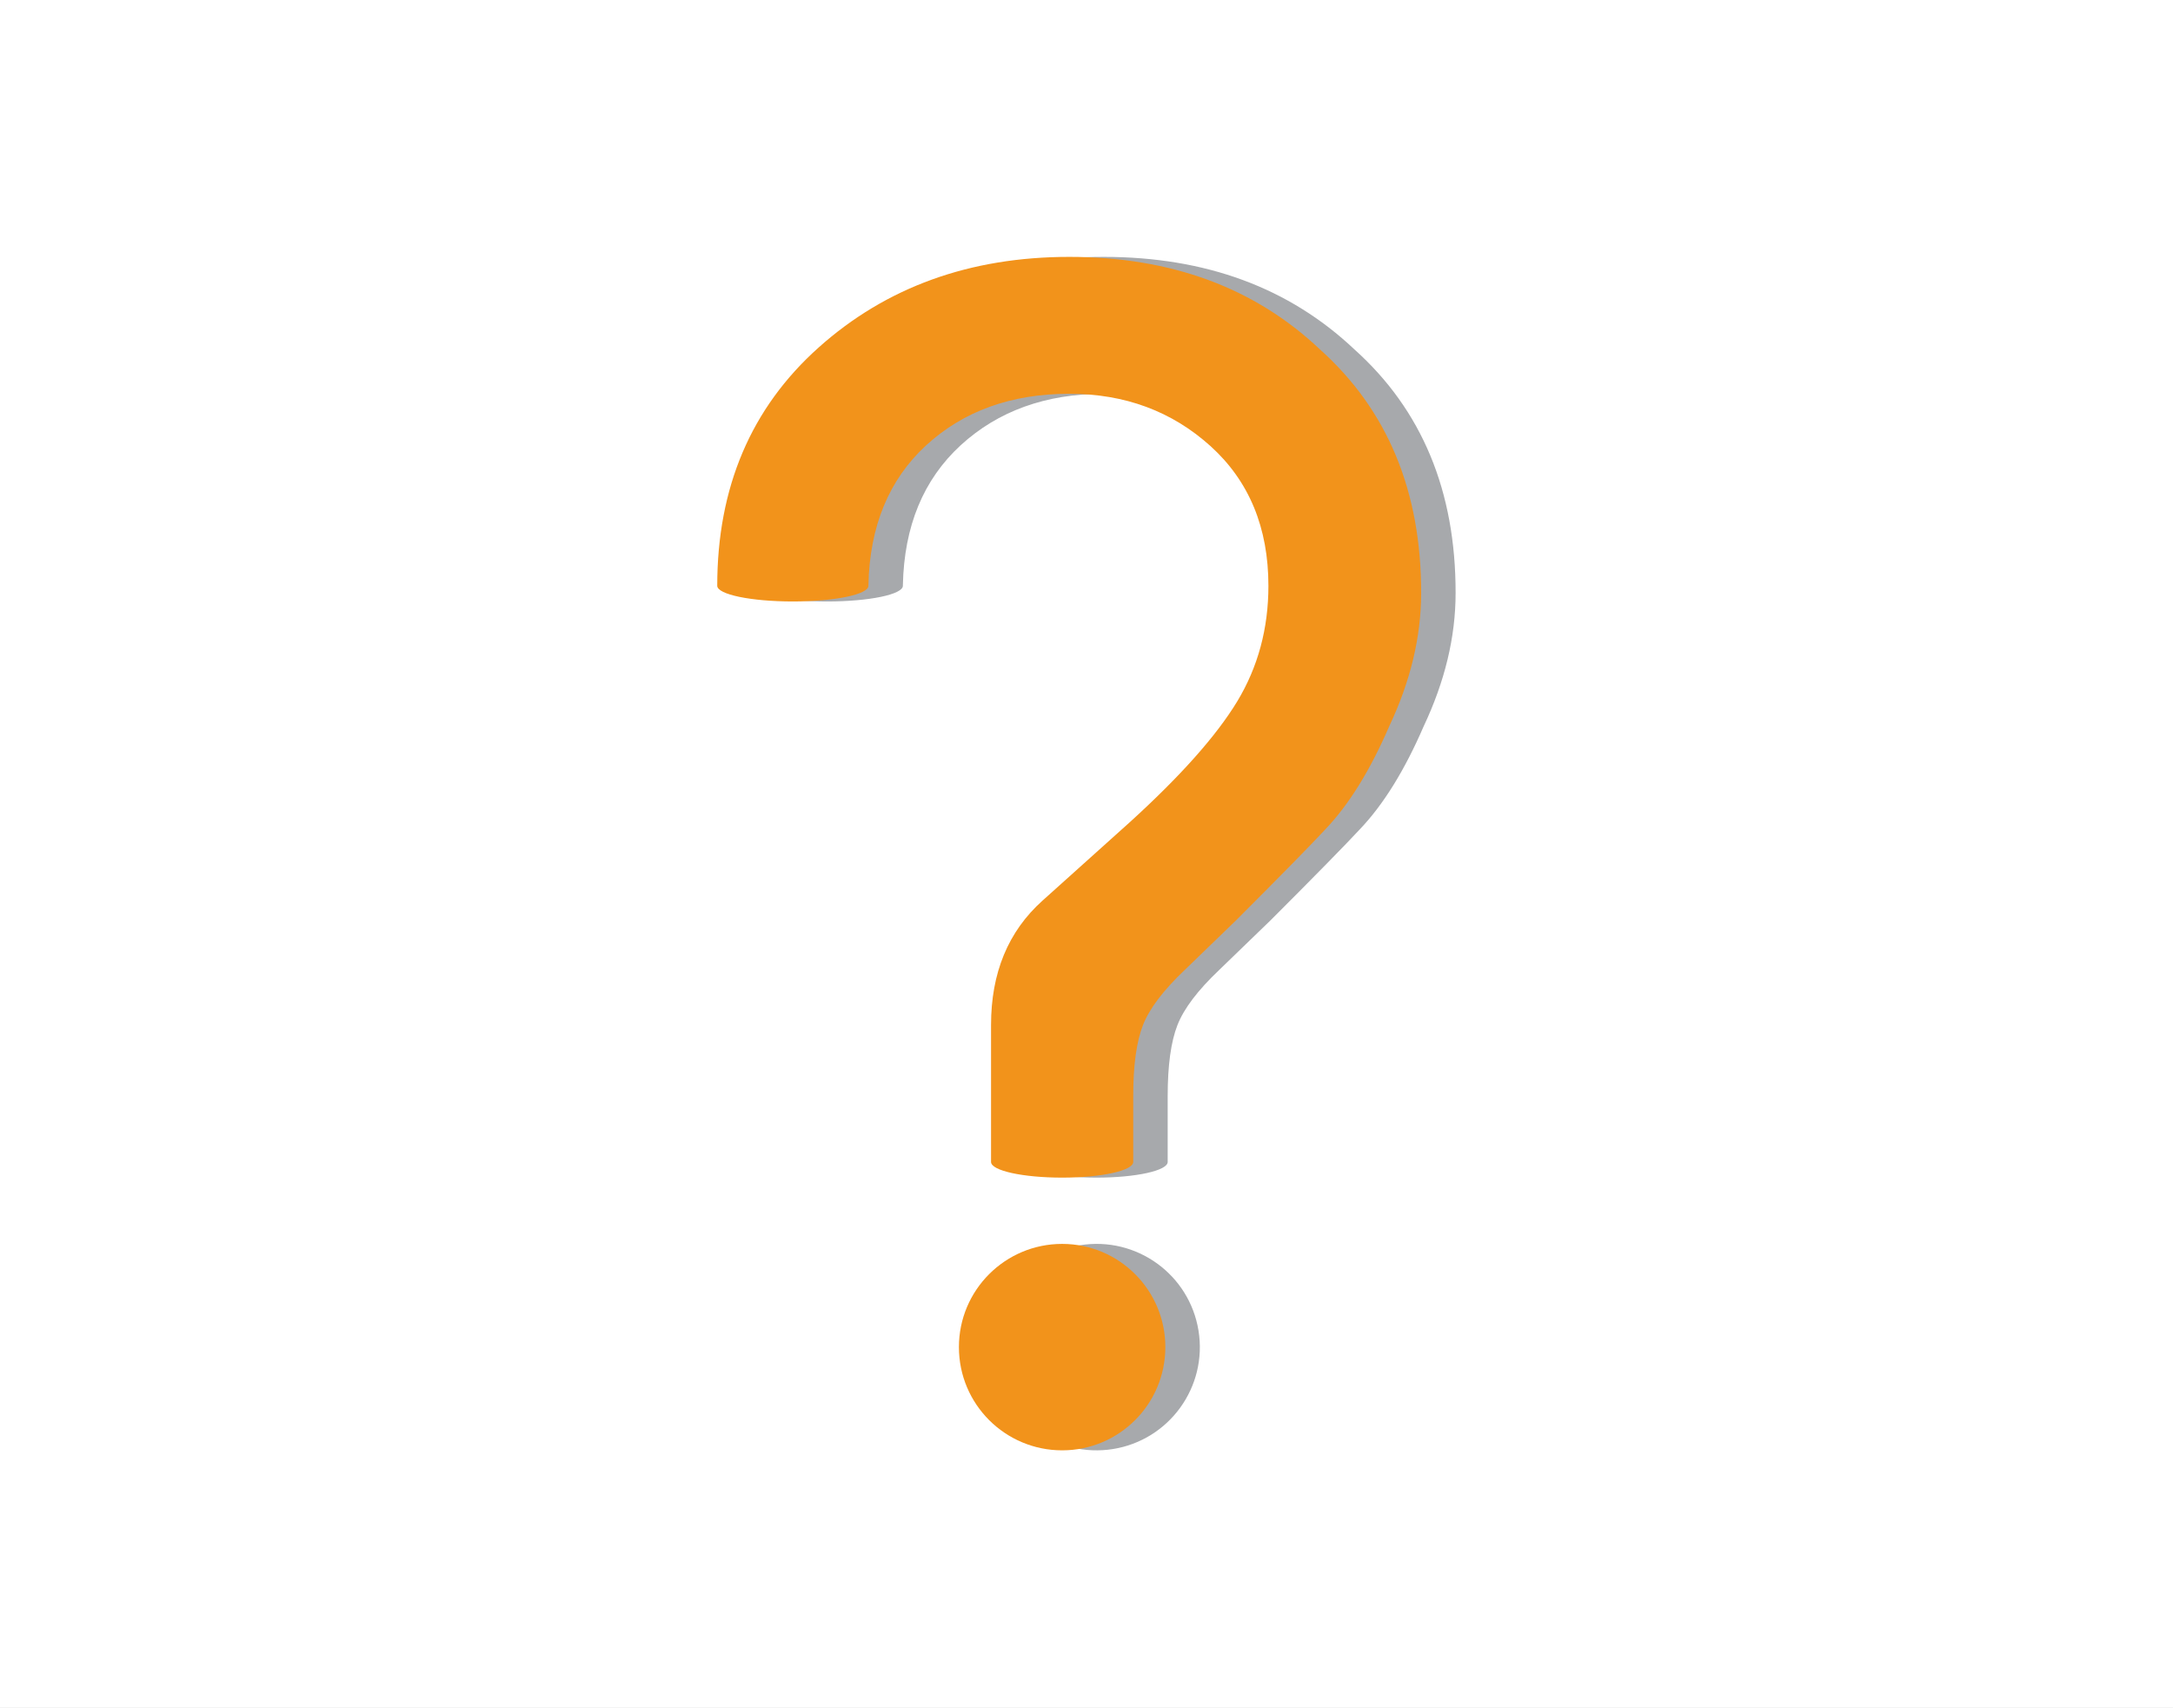
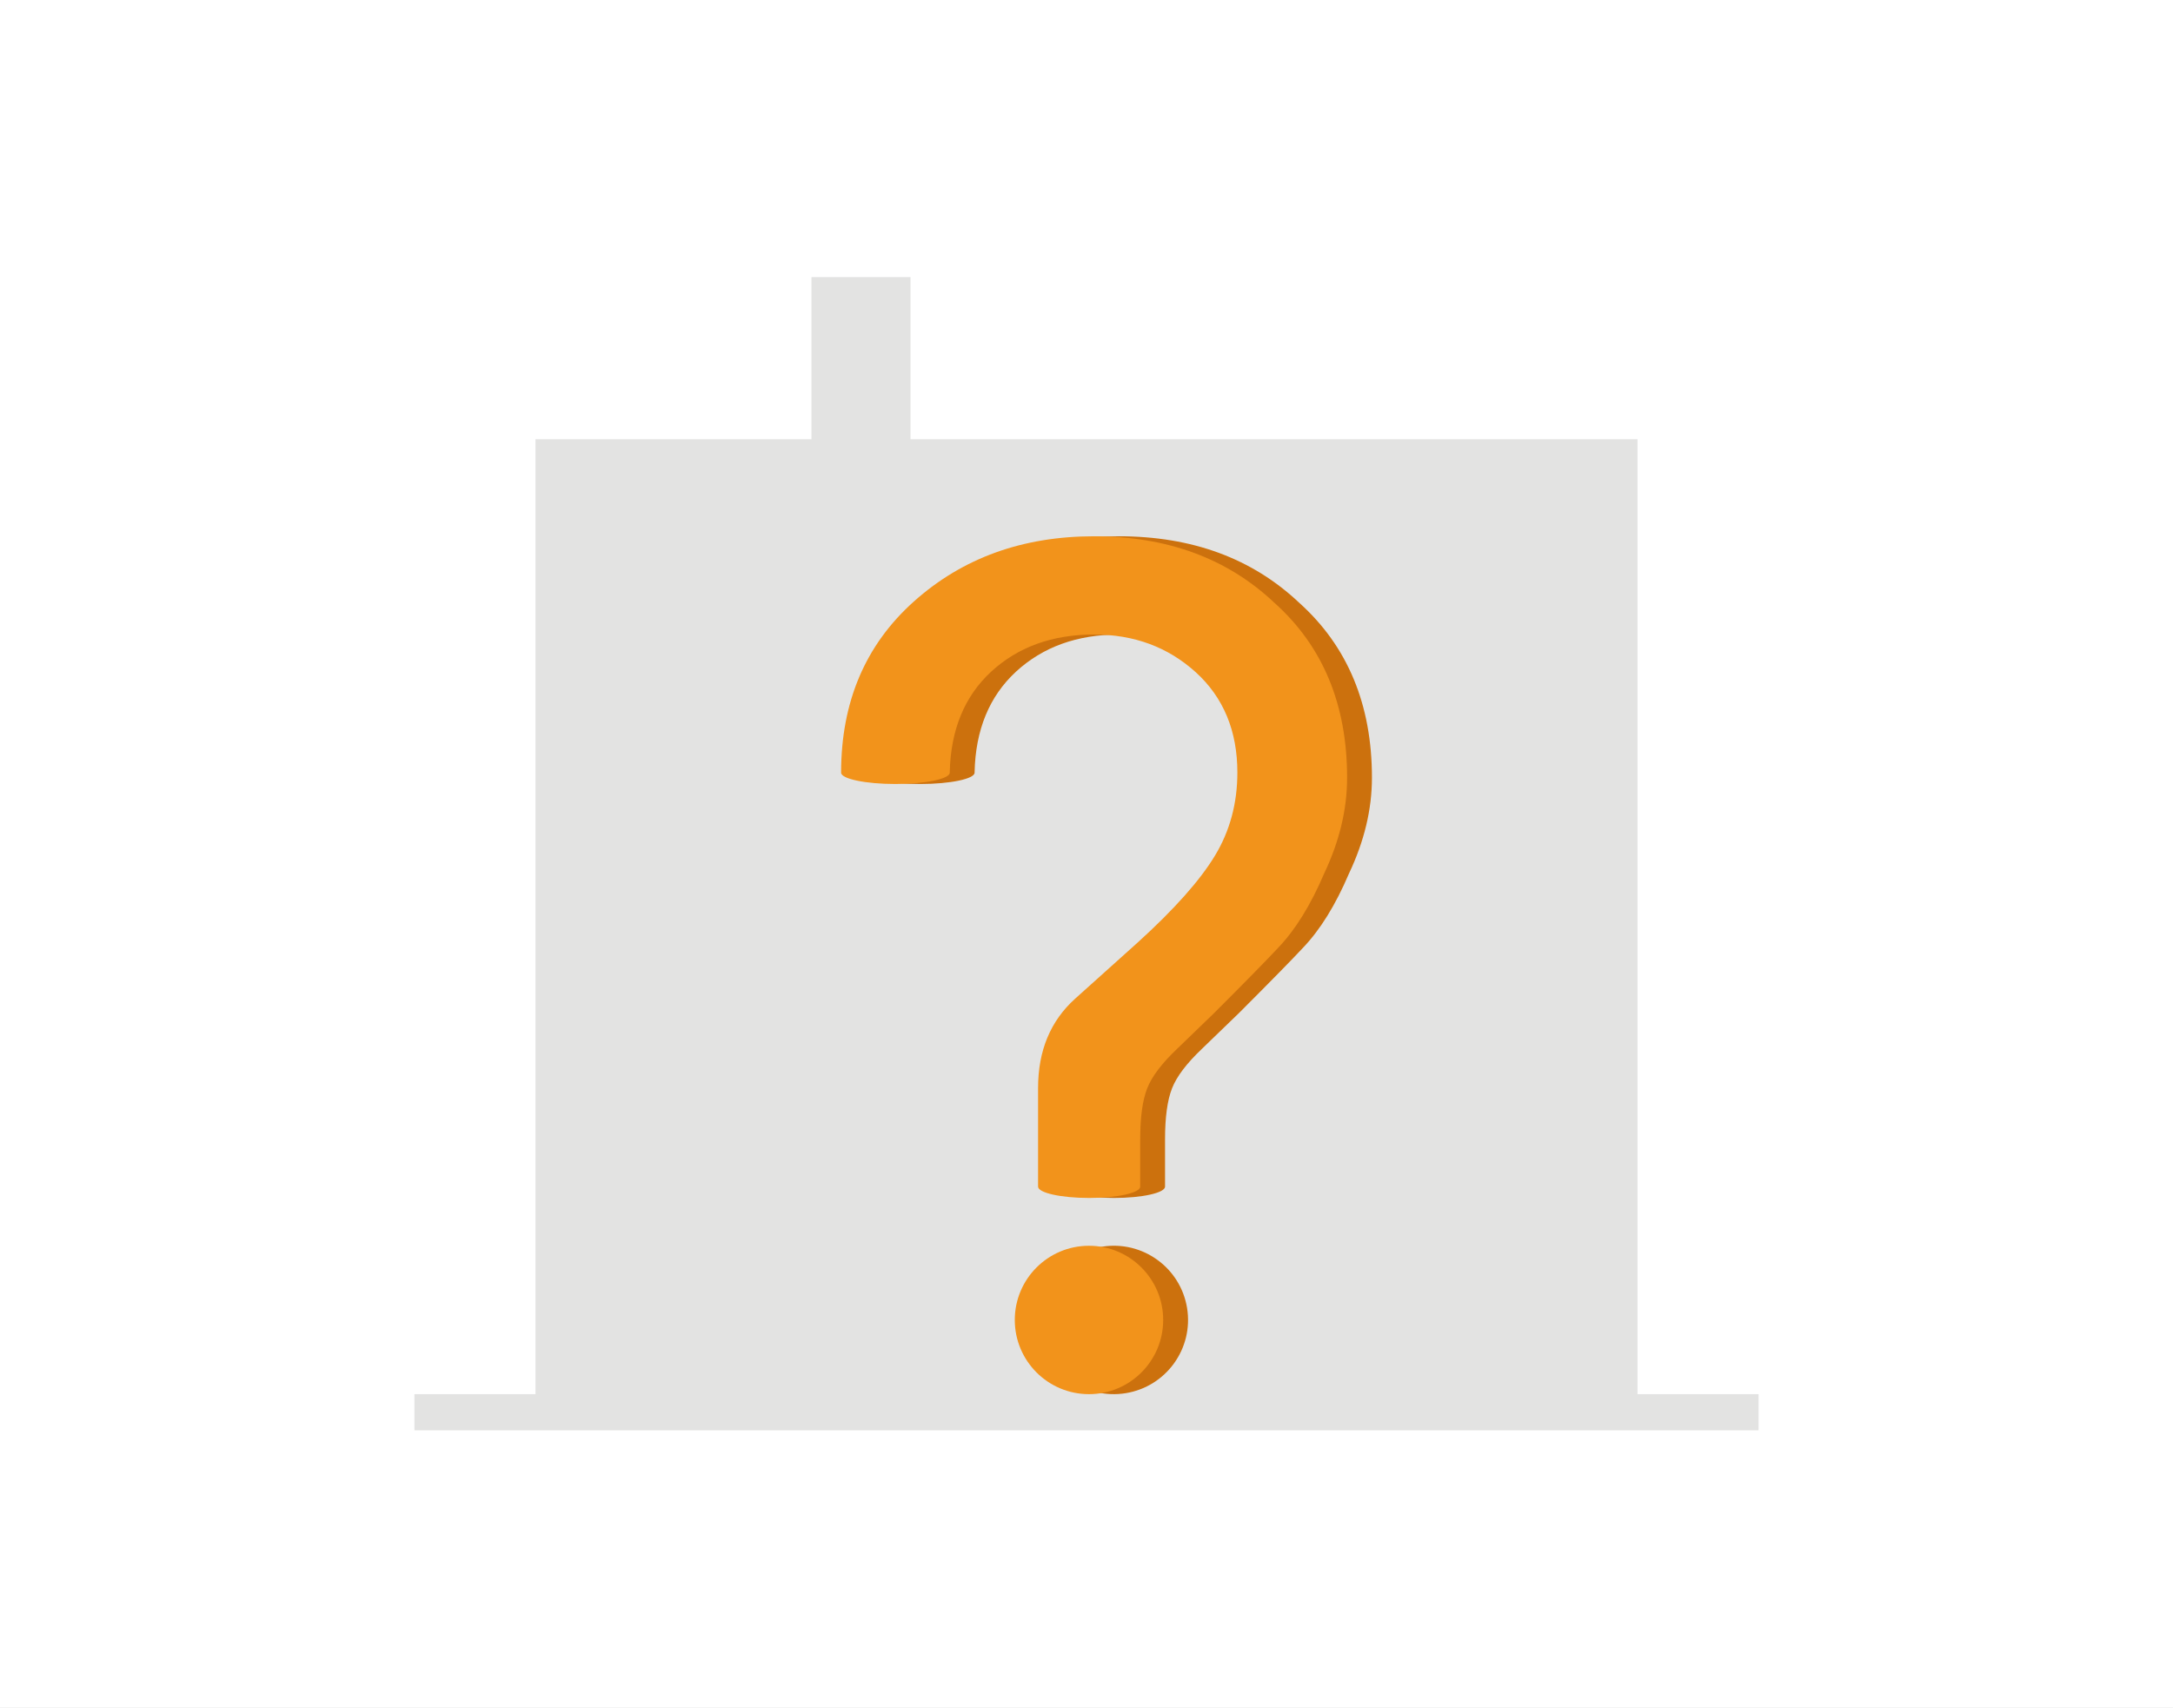
<svg xmlns="http://www.w3.org/2000/svg" version="1.1" id="Ebene_1" x="0px" y="0px" viewBox="0 0 1400 1100" style="enable-background:new 0 0 1400 1100;" xml:space="preserve">
  <style type="text/css">
	.st0{fill:#FFFFFF;}
- 	.st1{fill:#A7A9AC;}
- 	.st2{fill:#F2931B;}
+ 	.st1{fill:#E3E3E2;}
+ 	.st2{fill:#CC710D;}
+ 	.st3{fill:#F2931B;}
</style>
-   <rect class="st0" width="1400" height="1100" />
+   <rect y="0" class="st0" width="1400" height="1100" />
  <g>
+     <polygon class="st1" points="1055,898.2 1055,563.1 1055,563.1 1055,283 586.6,283 586.6,178.5 522.8,178.5 522.8,283 345,283    345,563.1 345,898.2 267,898.2 267,921.5 1133,921.5 1133,898.2  " />
    <g>
-       <path class="st1" d="M872.6,225.1c-42-39.7-95.8-59.6-161.5-59.6c-64.1,0-118,19.5-161.5,58.4s-65.3,90.1-65.3,153.5    c0,5.6,21.8,10.1,48.7,10.1c26.9,0,48.7-4.5,48.7-10.1c0-0.1,0-0.2,0-0.4c0.8-38,13.2-68,37.2-90.1c24.1-22.1,54.8-33.2,92.2-33.2    c35.9,0,66.2,11.3,91.1,33.8c24.8,22.5,37.2,52.5,37.2,89.9c0,27.5-6.7,52.3-20.1,74.5C806,474.1,782.9,500,750,529.8l-56.1,50.4    c-22.2,19.9-33.2,46.6-33.2,80.2v57v19.3v11.9c0,5.6,20.5,10.1,45.8,10.1s45.8-4.5,45.8-10.1v-11.9v-19.3v-11.2    c0-19.9,2.1-35.1,6.3-45.8c4.2-10.7,13.2-22.5,26.9-35.5l33.2-32.1c29-29,48.1-48.5,57.3-58.4c15.3-16,29-38.2,41.2-66.4    c13.7-29,20.6-57.6,20.6-85.9C937.9,316.4,916.1,264.1,872.6,225.1z" />
-       <ellipse transform="matrix(0.9871 -0.1602 0.1602 0.9871 -129.9051 124.3797)" class="st1" cx="706.5" cy="867.9" rx="66.5" ry="66.5" />
-     </g>
-     <g>
-       <path class="st2" d="M850.4,225.1c-42-39.7-95.8-59.6-161.5-59.6c-64.1,0-118,19.5-161.5,58.4c-43.5,38.9-65.3,90.1-65.3,153.5    c0,5.6,21.8,10.1,48.7,10.1s48.7-4.5,48.7-10.1c0-0.1,0-0.2,0-0.4c0.8-38,13.2-68,37.2-90.1c24.1-22.1,54.8-33.2,92.2-33.2    c35.9,0,66.2,11.3,91.1,33.8c24.8,22.5,37.2,52.5,37.2,89.9c0,27.5-6.7,52.3-20.1,74.5c-13.4,22.1-36.5,48.1-69.3,77.9l-56.1,50.4    c-22.2,19.9-33.2,46.6-33.2,80.2v57v19.3v11.9c0,5.6,20.5,10.1,45.8,10.1c25.3,0,45.8-4.5,45.8-10.1v-11.9v-19.3v-11.2    c0-19.9,2.1-35.1,6.3-45.8c4.2-10.7,13.2-22.5,26.9-35.5l33.2-32.1c29-29,48.1-48.5,57.3-58.4c15.3-16,29-38.2,41.2-66.4    c13.7-29,20.6-57.6,20.6-85.9C915.7,316.4,893.9,264.1,850.4,225.1z" />
-       <circle class="st2" cx="684.3" cy="867.9" r="66.5" />
+       <g>
+         <path class="st2" d="M837,388.3c-30.2-28.5-68.9-42.8-116.1-42.8c-46.1,0-84.8,14-116.1,42c-31.3,28-46.9,64.8-46.9,110.3     c0,4,15.7,7.3,35,7.3c19.3,0,35-3.3,35-7.3c0-0.1,0-0.2,0-0.3c0.6-27.3,9.5-48.9,26.7-64.8c17.3-15.9,39.4-23.9,66.3-23.9     c25.8,0,47.6,8.1,65.5,24.3c17.8,16.2,26.8,37.7,26.8,64.6c0,19.8-4.8,37.6-14.4,53.5c-9.6,15.9-26.2,34.6-49.8,56l-40.3,36.2     c-15.9,14.3-23.9,33.5-23.9,57.6v41V756v8.5c0,4,14.7,7.3,32.9,7.3s32.9-3.3,32.9-7.3V756v-13.9v-8c0-14.3,1.5-25.3,4.5-32.9     c3-7.7,9.5-16.2,19.3-25.5l23.9-23.1c20.9-20.9,34.6-34.9,41.2-42c11-11.5,20.9-27.4,29.6-47.8c9.9-20.9,14.8-41.4,14.8-61.8     C883.9,453.9,868.2,416.3,837,388.3z" />
+         <ellipse transform="matrix(0.9871 -0.1602 0.1602 0.9871 -126.9552 125.9223)" class="st2" cx="717.6" cy="850.4" rx="47.8" ry="47.8" />
+       </g>
+       <g>
+         <path class="st3" d="M821,388.3c-30.2-28.5-68.9-42.8-116.1-42.8c-46.1,0-84.8,14-116.1,42c-31.3,28-46.9,64.8-46.9,110.3     c0,4,15.7,7.3,35,7.3c19.3,0,35-3.3,35-7.3c0-0.1,0-0.2,0-0.3c0.6-27.3,9.5-48.9,26.7-64.8c17.3-15.9,39.4-23.9,66.3-23.9     c25.8,0,47.6,8.1,65.5,24.3c17.8,16.2,26.8,37.7,26.8,64.6c0,19.8-4.8,37.6-14.4,53.5c-9.6,15.9-26.2,34.6-49.8,56l-40.3,36.2     c-15.9,14.3-23.9,33.5-23.9,57.6v41V756v8.5c0,4,14.7,7.3,32.9,7.3c18.2,0,32.9-3.3,32.9-7.3V756v-13.9v-8     c0-14.3,1.5-25.3,4.5-32.9c3-7.7,9.5-16.2,19.3-25.5l23.9-23.1c20.9-20.9,34.6-34.9,41.2-42c11-11.5,20.9-27.4,29.6-47.8     c9.9-20.9,14.8-41.4,14.8-61.8C867.9,453.9,852.3,416.3,821,388.3z" />
+         <circle class="st3" cx="701.6" cy="850.4" r="47.8" />
+       </g>
    </g>
  </g>
</svg>
